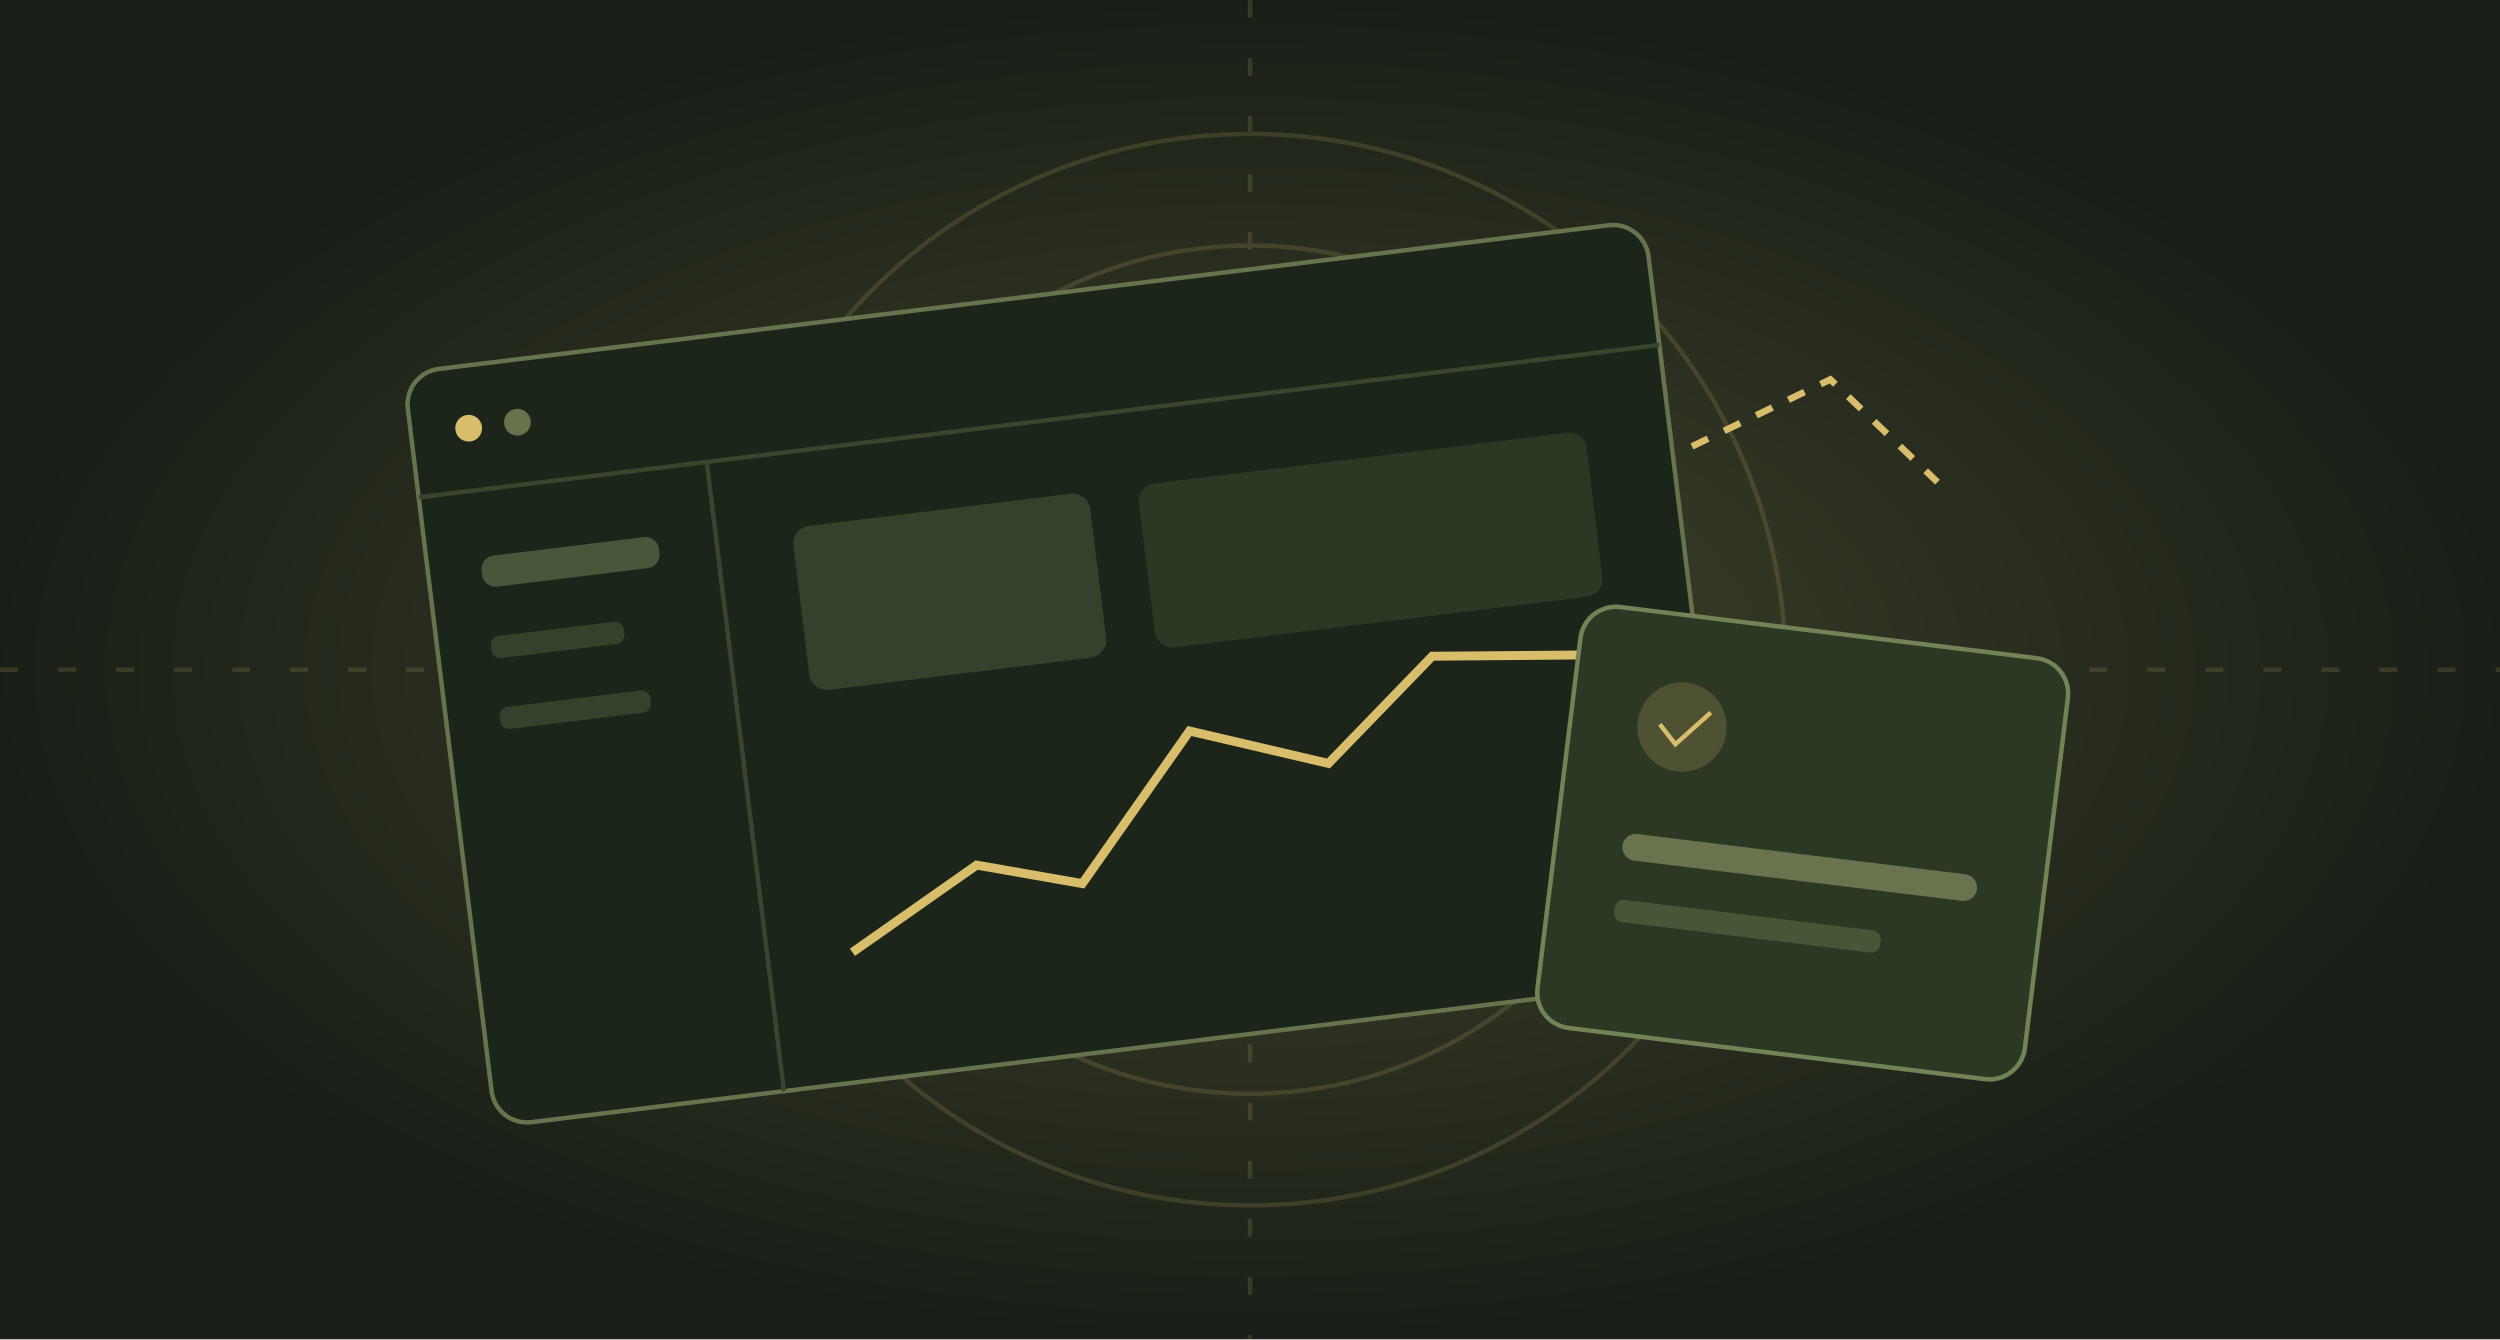
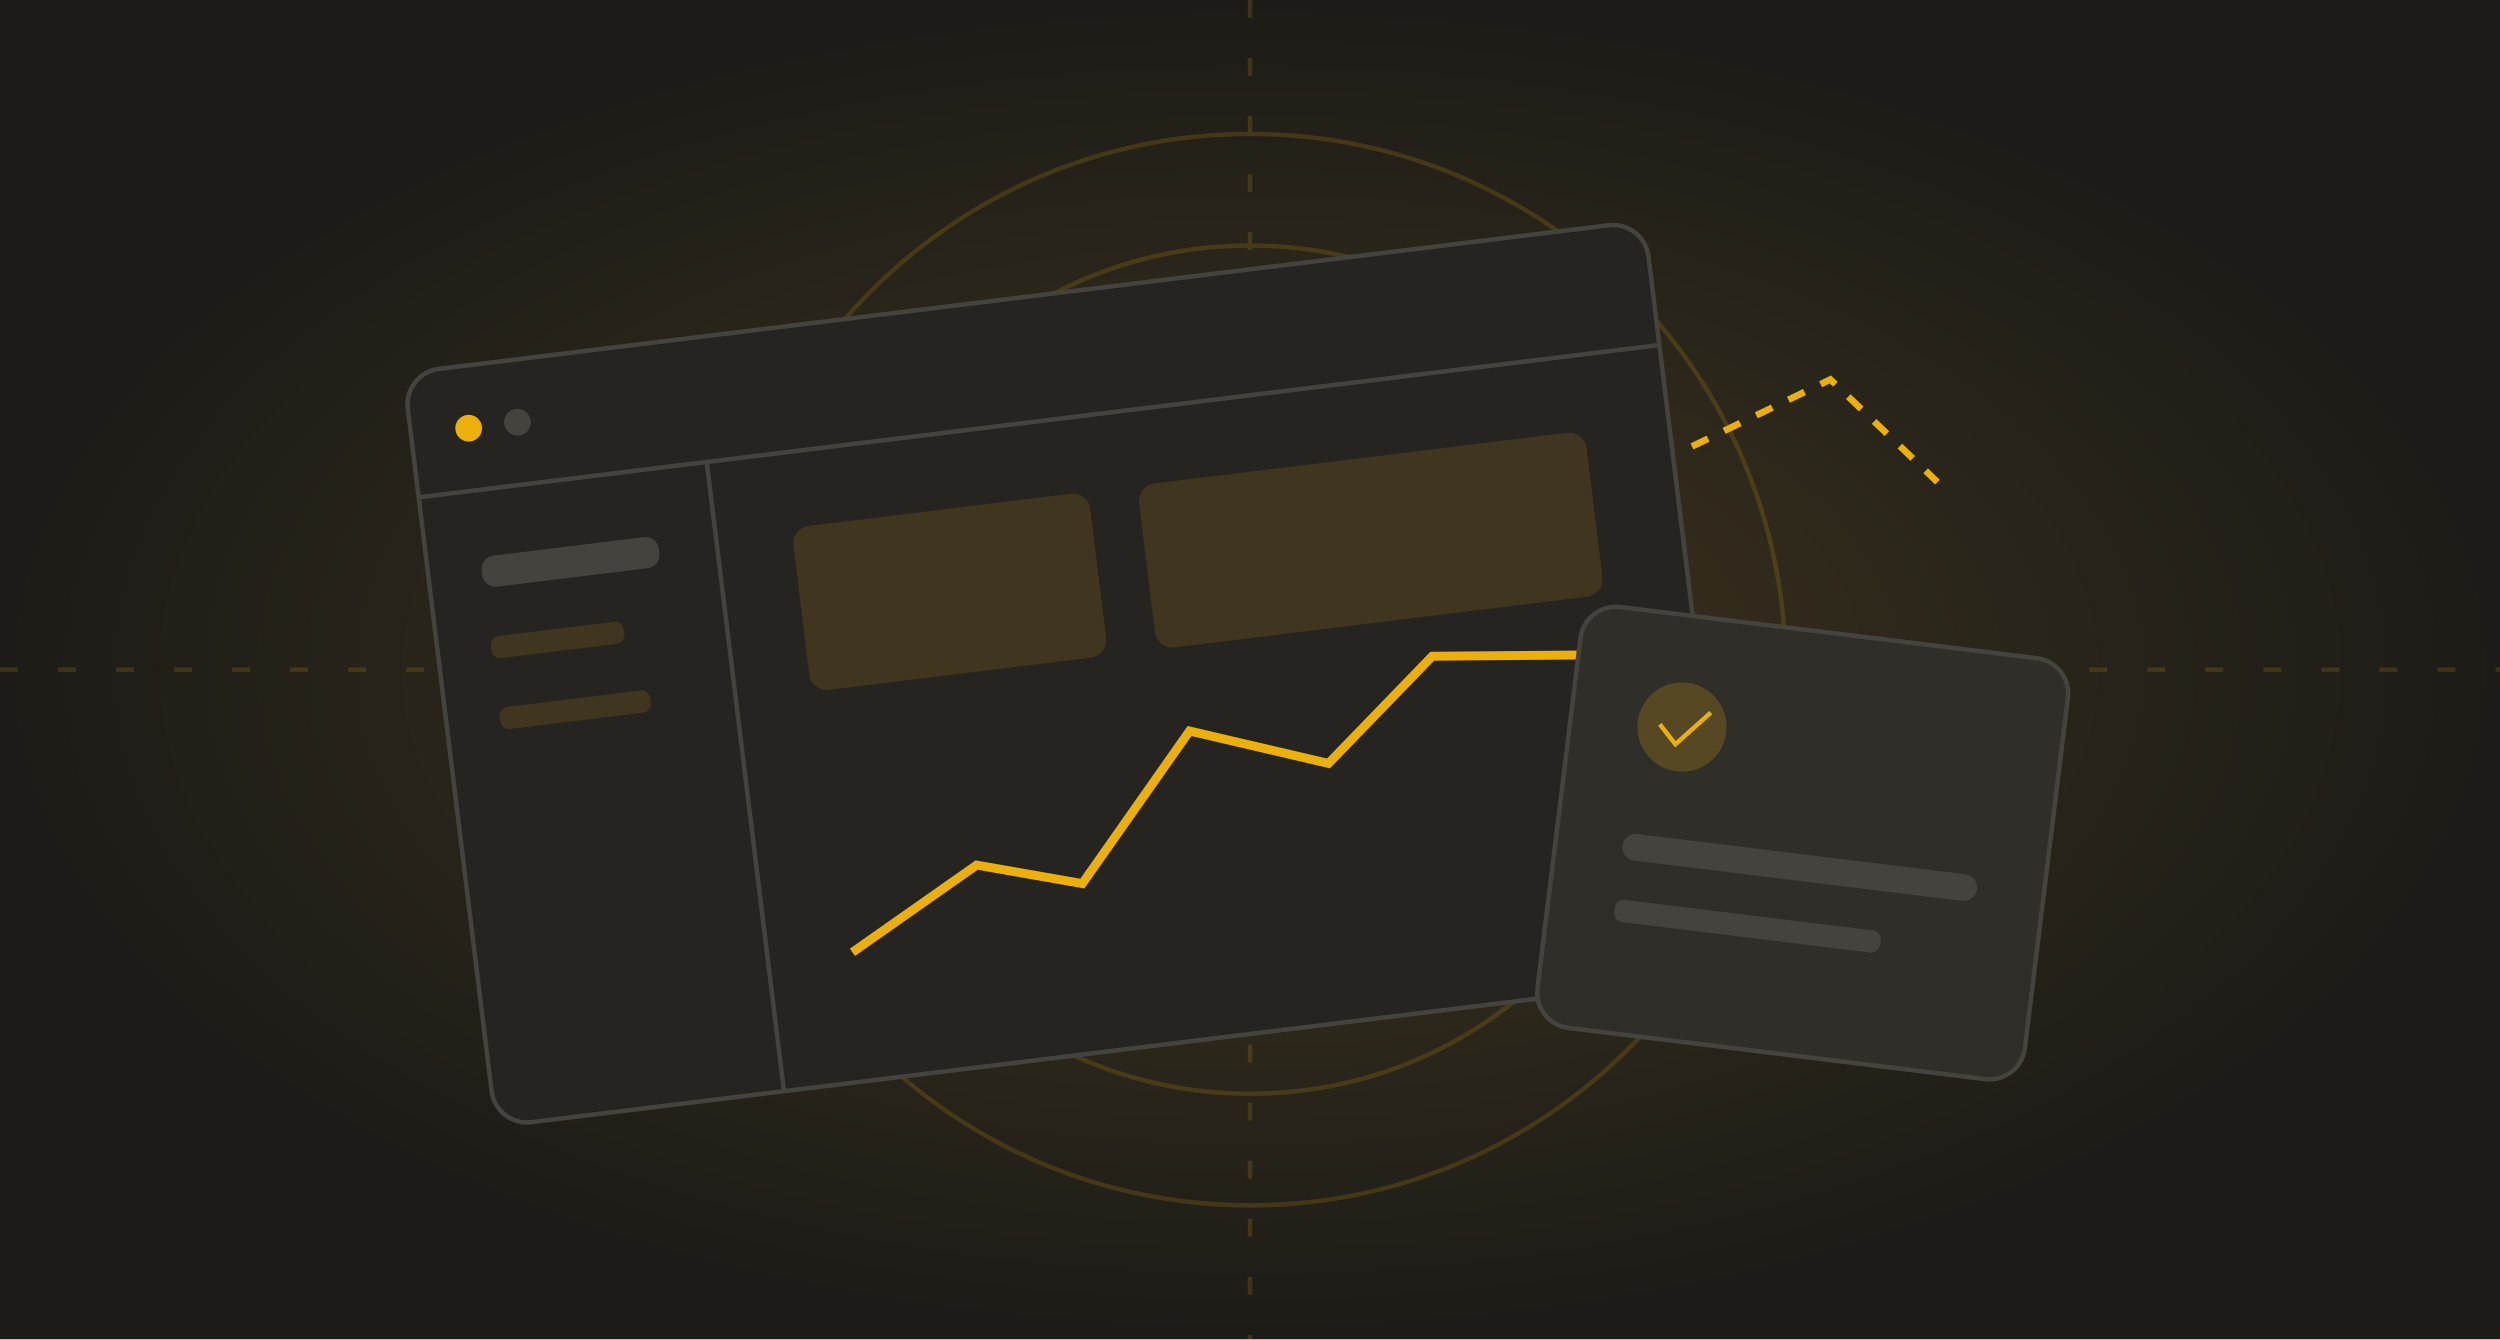
<svg xmlns="http://www.w3.org/2000/svg" width="560" height="300" viewBox="0 0 560 300">
  <defs>
    <radialGradient id="g">
-       <stop stop-color="#43452c" />
-       <stop offset="1" stop-color="#191f17" />
+       <stop stop-color="hsl(40 34.737% 18.628%)" />
+       <stop offset="1" stop-color="hsl(48 9.804% 10%)" />
    </radialGradient>
  </defs>
  <rect width="560" height="300" fill="url(#g)" />
-   <g fill="none" stroke="#d8bd6b" opacity=".16">
+   <g fill="none" stroke="hsl(44.196 91.057% 48.235%)" opacity=".16">
    <circle cx="280" cy="150" r="120" />
    <circle cx="280" cy="150" r="95" />
    <circle cx="280" cy="150" r="70" />
    <path d="M0 150h560M280 0v300" stroke-dasharray="4 9" />
  </g>
  <g transform="translate(100 61) rotate(-7 180 90)">
-     <rect width="280" height="170" rx="8" fill="#1c2519" stroke="#66734d" />
-     <path d="M0 28h280M65 28v142" stroke="#39452d" />
-     <circle cx="13" cy="14" r="3" fill="#d8bd6b" />
-     <circle cx="24" cy="14" r="3" fill="#66734d" />
-     <rect x="12" y="43" width="40" height="7" rx="3" fill="#48563a" />
-     <rect x="12" y="61" width="30" height="5" rx="2" fill="#34412b" />
-     <rect x="12" y="77" width="34" height="5" rx="2" fill="#34412b" />
-     <rect x="82" y="45" width="67" height="37" rx="4" fill="#34412b" />
-     <rect x="160" y="45" width="101" height="37" rx="4" fill="#2b3823" />
-     <path d="M84 141l30-16 23 7 28-31 30 11 26-21 35 4" stroke="#d8bd6b" stroke-width="2" fill="none" />
+     <rect width="280" height="170" rx="8" fill="hsl(48 7.246% 13.529%)" stroke="hsl(42.857 5.343% 25.686%)" />
+     <path d="M0 28h280M65 28v142" stroke="hsl(42.857 5.343% 25.686%)" />
+     <circle cx="13" cy="14" r="3" fill="hsl(44.196 91.057% 48.235%)" />
+     <circle cx="24" cy="14" r="3" fill="hsl(42.857 5.343% 25.686%)" />
+     <rect x="12" y="43" width="40" height="7" rx="3" fill="hsl(42.857 5.343% 25.686%)" />
+     <rect x="12" y="61" width="30" height="5" rx="2" fill="hsl(40 34.737% 18.628%)" />
+     <rect x="12" y="77" width="34" height="5" rx="2" fill="hsl(40 34.737% 18.628%)" />
+     <rect x="82" y="45" width="67" height="37" rx="4" fill="hsl(40 34.737% 18.628%)" />
+     <rect x="160" y="45" width="101" height="37" rx="4" fill="hsl(40 34.737% 18.628%)" />
+     <path d="M84 141l30-16 23 7 28-31 30 11 26-21 35 4" stroke="hsl(44.196 91.057% 48.235%)" stroke-width="2" fill="none" />
  </g>
  <g transform="translate(355 135) rotate(7)">
-     <rect width="110" height="95" rx="8" fill="#2d3824" stroke="#738355" />
-     <circle cx="25" cy="25" r="10" fill="#d8bd6b" fill-opacity=".2" />
-     <path d="M20 25l4 4 7-8" fill="none" stroke="#d8bd6b" />
-     <rect x="15" y="50" width="80" height="6" rx="3" fill="#69744f" />
-     <rect x="15" y="65" width="60" height="5" rx="2" fill="#485536" />
+     <rect width="110" height="95" rx="8" fill="hsl(42.857 7.865% 17.451%)" stroke="hsl(42.857 5.343% 25.686%)" />
+     <circle cx="25" cy="25" r="10" fill="hsl(44.196 91.057% 48.235%)" fill-opacity=".2" />
+     <path d="M20 25l4 4 7-8" fill="none" stroke="hsl(44.196 91.057% 48.235%)" />
+     <rect x="15" y="50" width="80" height="6" rx="3" fill="hsl(42.857 5.343% 25.686%)" />
+     <rect x="15" y="65" width="60" height="5" rx="2" fill="hsl(42.857 5.343% 25.686%)" />
  </g>
-   <path d="M379 100l31-15 24 23" stroke="#d8bd6b" fill="none" stroke-width="1.5" stroke-dasharray="4 4" />
+   <path d="M379 100l31-15 24 23" stroke="hsl(44.196 91.057% 48.235%)" fill="none" stroke-width="1.5" stroke-dasharray="4 4" />
</svg>
